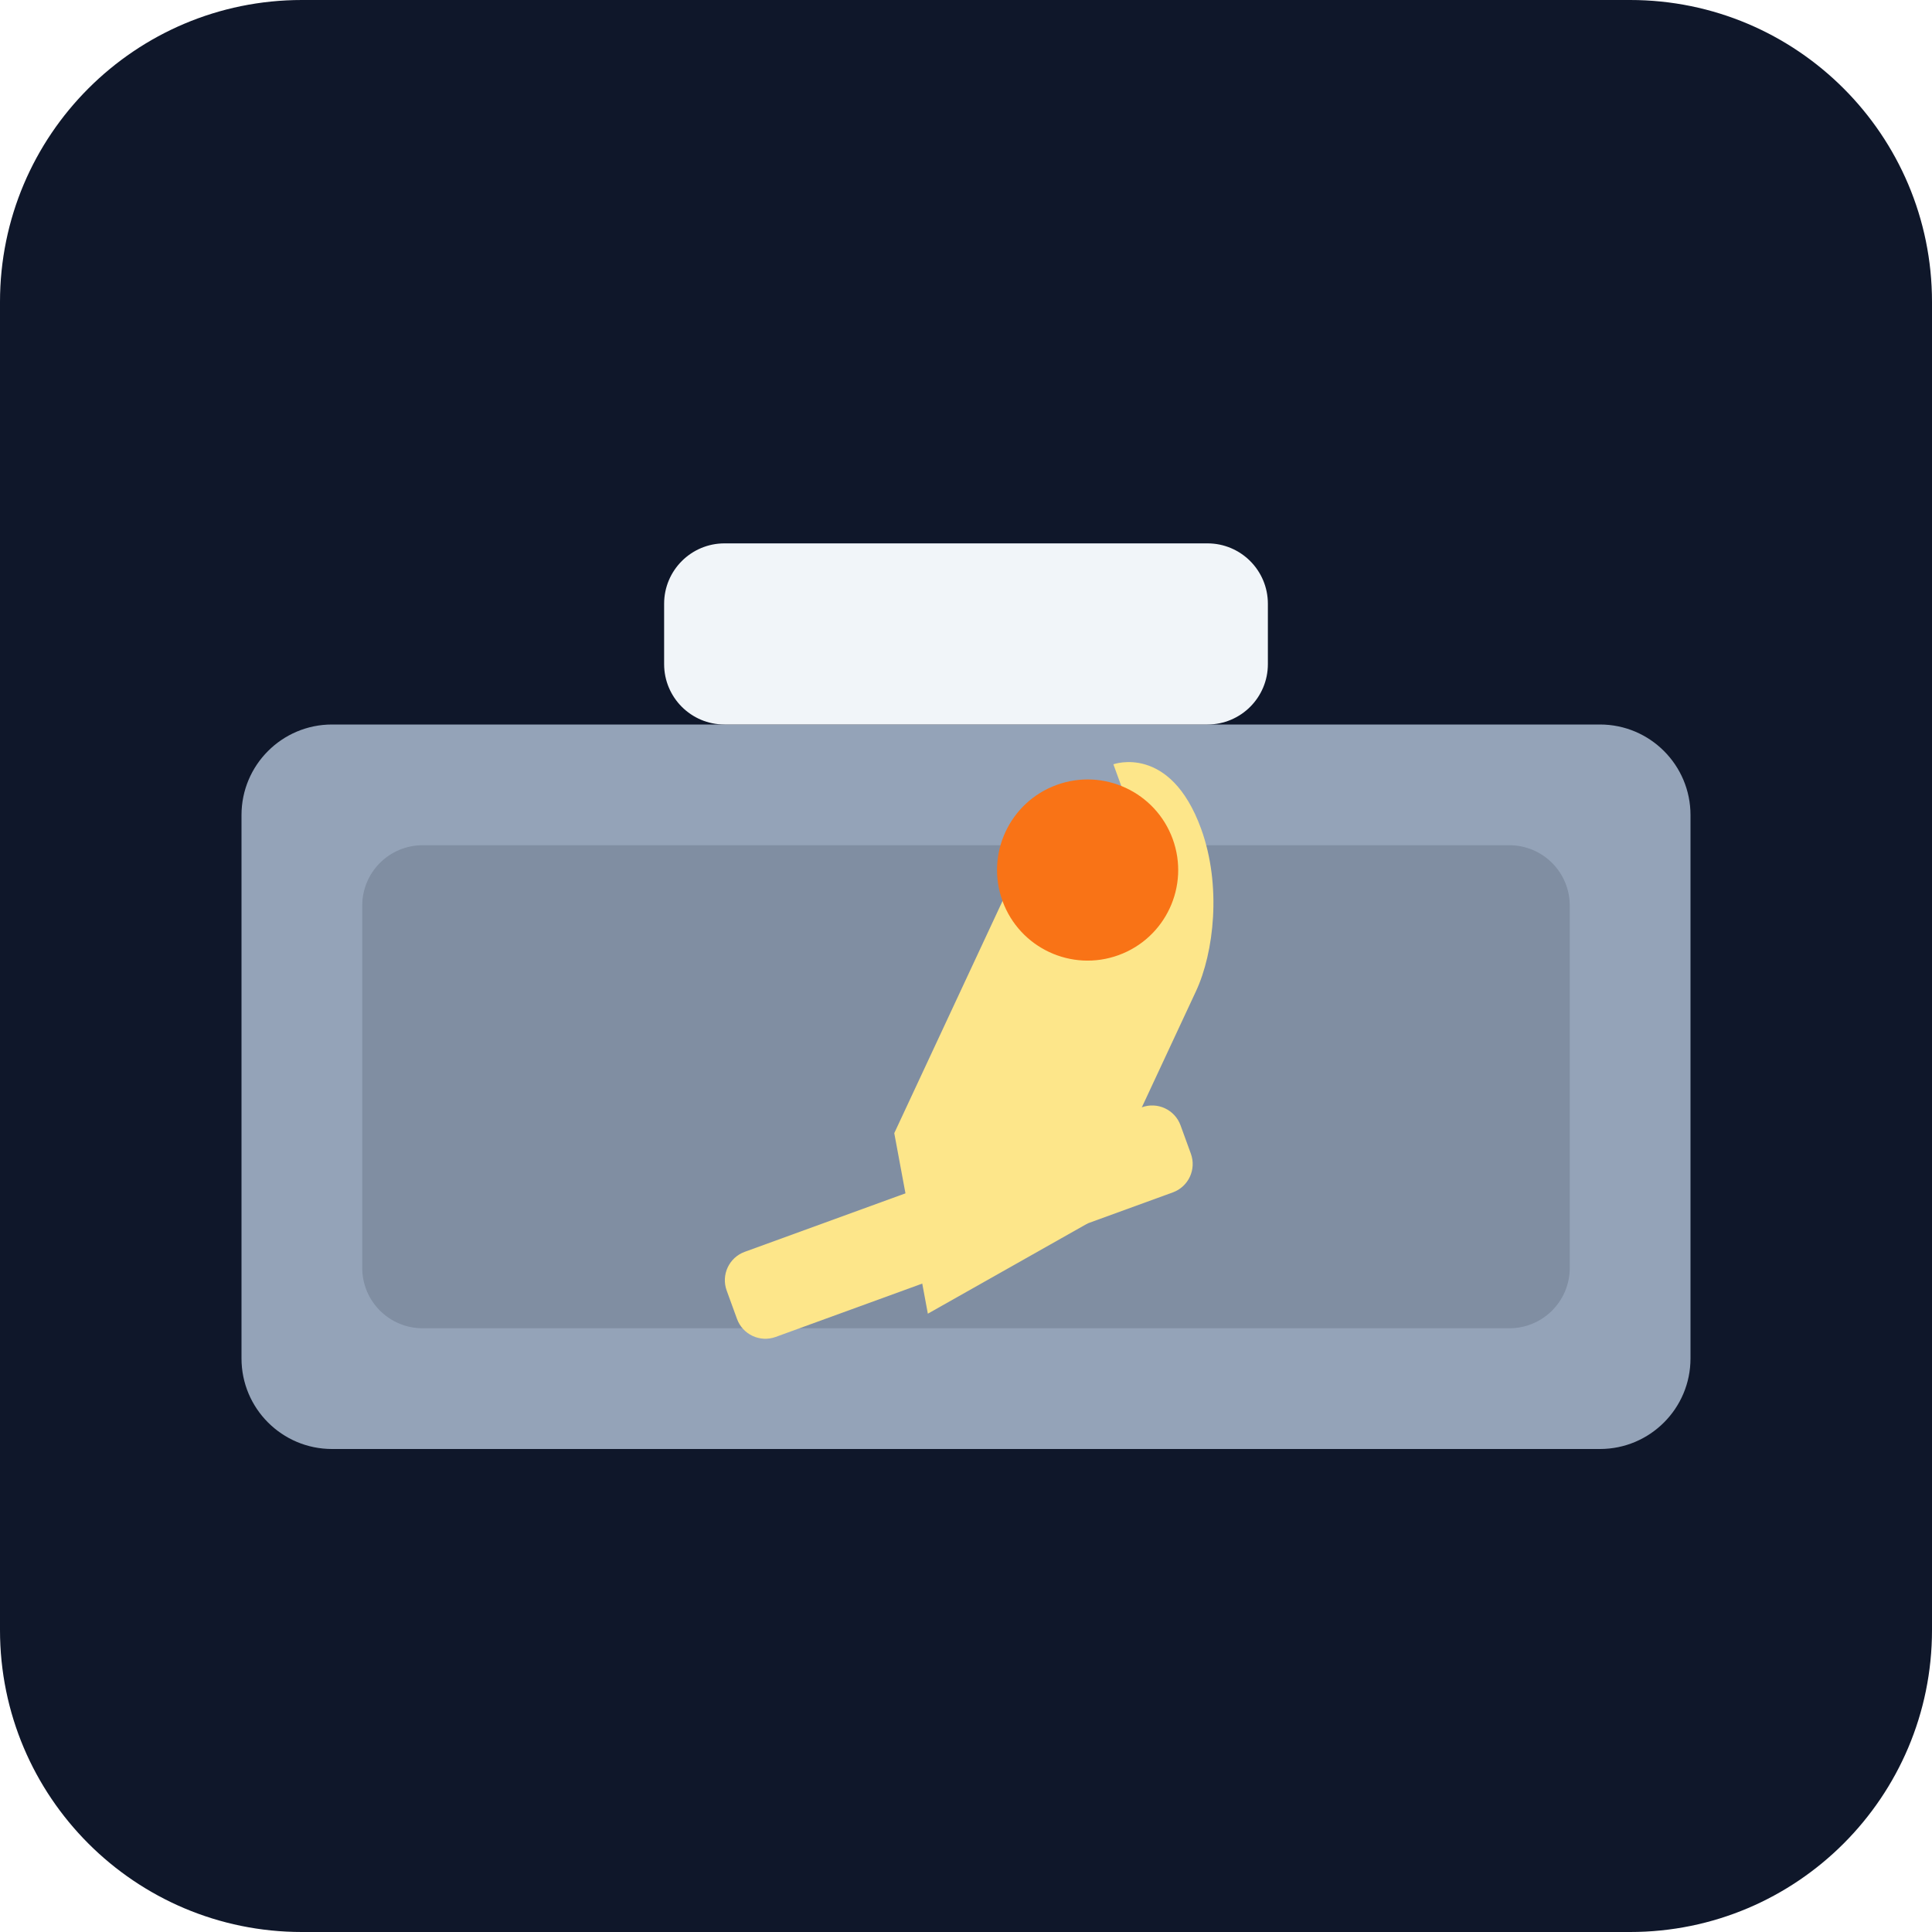
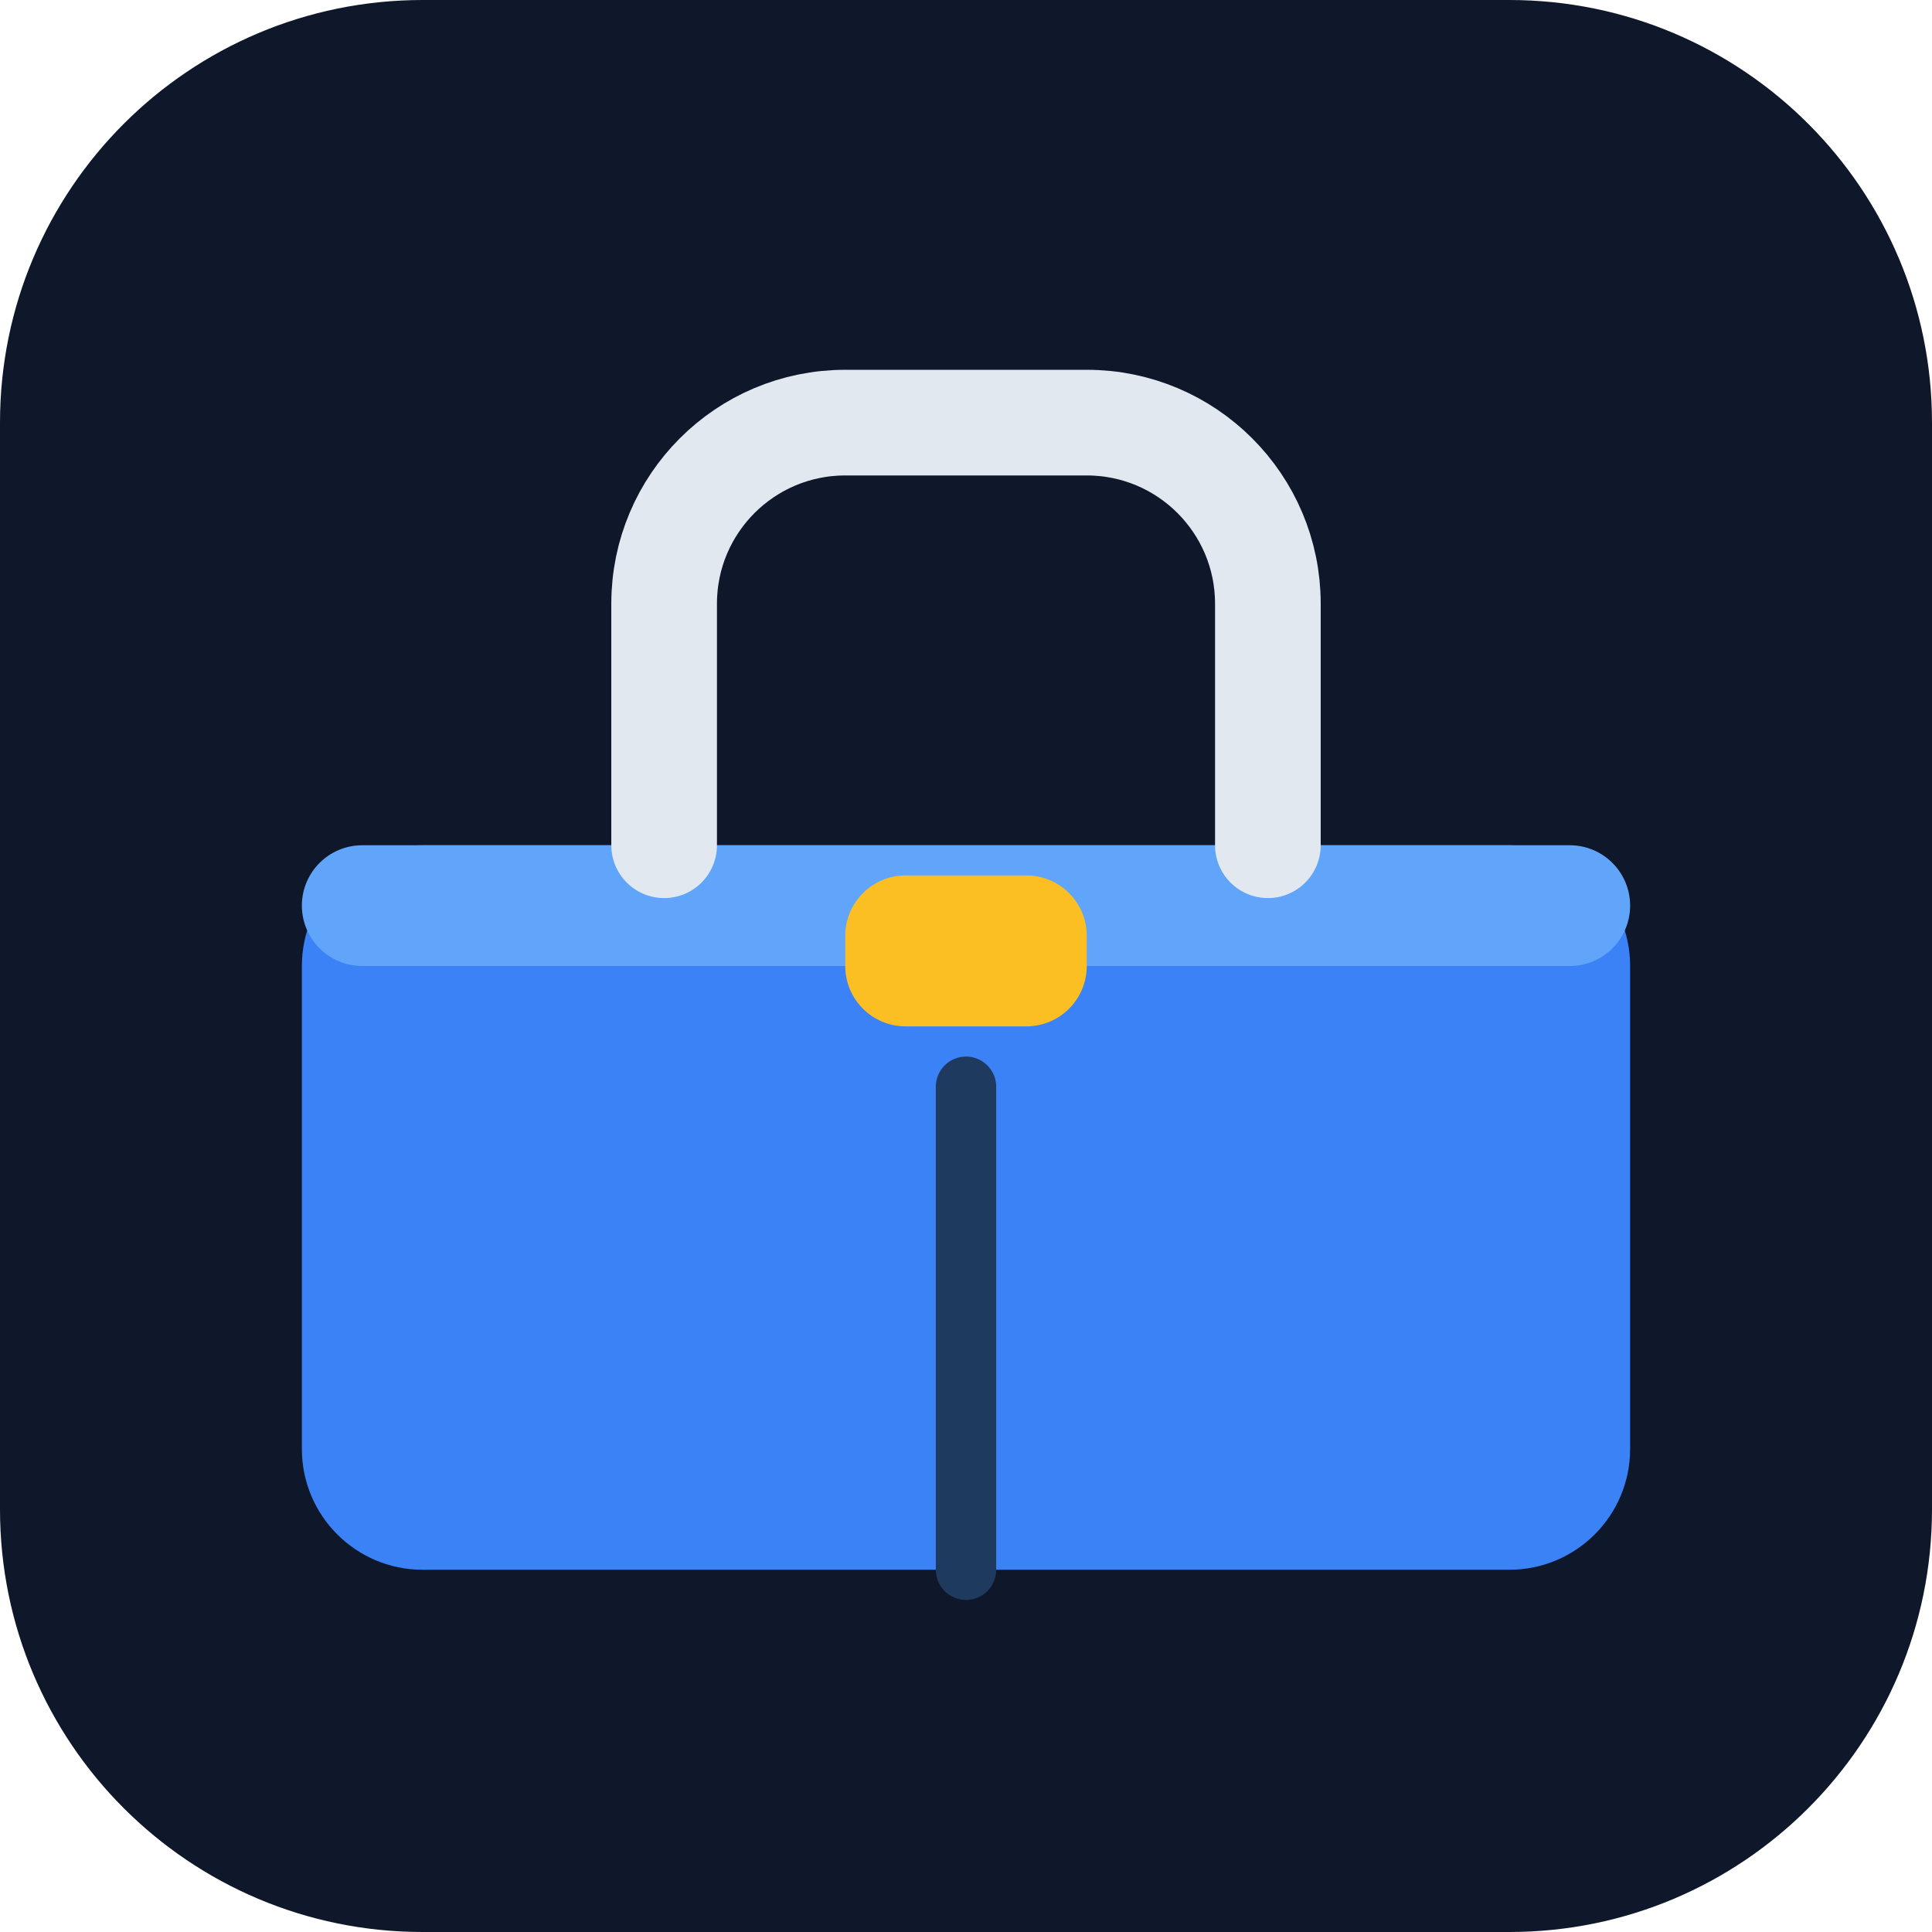
<svg xmlns="http://www.w3.org/2000/svg" viewBox="0 0 64 64" width="64" height="64">
-   <rect width="64" height="64" rx="10" fill="#0f172a" />
-   <g transform="translate(8,12)">
-     <rect x="0" y="12" width="48" height="24" rx="3" fill="#94a3b8" />
-     <rect x="4" y="16" width="40" height="16" rx="2" fill="#0b1220" opacity="0.15" />
-     <rect x="14" y="6" width="20" height="6" rx="2" fill="#f1f5f9" />
-     <g transform="translate(8,18) rotate(-20 12 6)">
-       <path d="M24 0c-2 0-4 1-5 2l-6 6-1 6 6-1 6-6c1-1 2-3 2-5 0-3-2-3-2-3z" fill="#fde68a" />
-       <rect x="6" y="10" width="16" height="3" rx="1" fill="#fde68a" />
-       <circle cx="22" cy="2" r="3" fill="#f97316" />
-     </g>
-   </g>
+   <rect width="64" height="64" rx="14" fill="#0f172a" />
+   <rect x="10" y="28" width="44" height="24" rx="4" fill="#3b82f6" />
+   <rect x="10" y="28" width="44" height="4" rx="2" fill="#60a5fa" />
+   <path d="M22 28 V20 a6 6 0 0 1 6-6 h8 a6 6 0 0 1 6 6 v8" fill="none" stroke="#e2e8f0" stroke-width="3.5" stroke-linecap="round" />
+   <rect x="28" y="29" width="8" height="5" rx="2" fill="#fbbf24" />
+   <line x1="32" y1="36" x2="32" y2="52" stroke="#1e3a5f" stroke-width="2" stroke-linecap="round" />
</svg>
